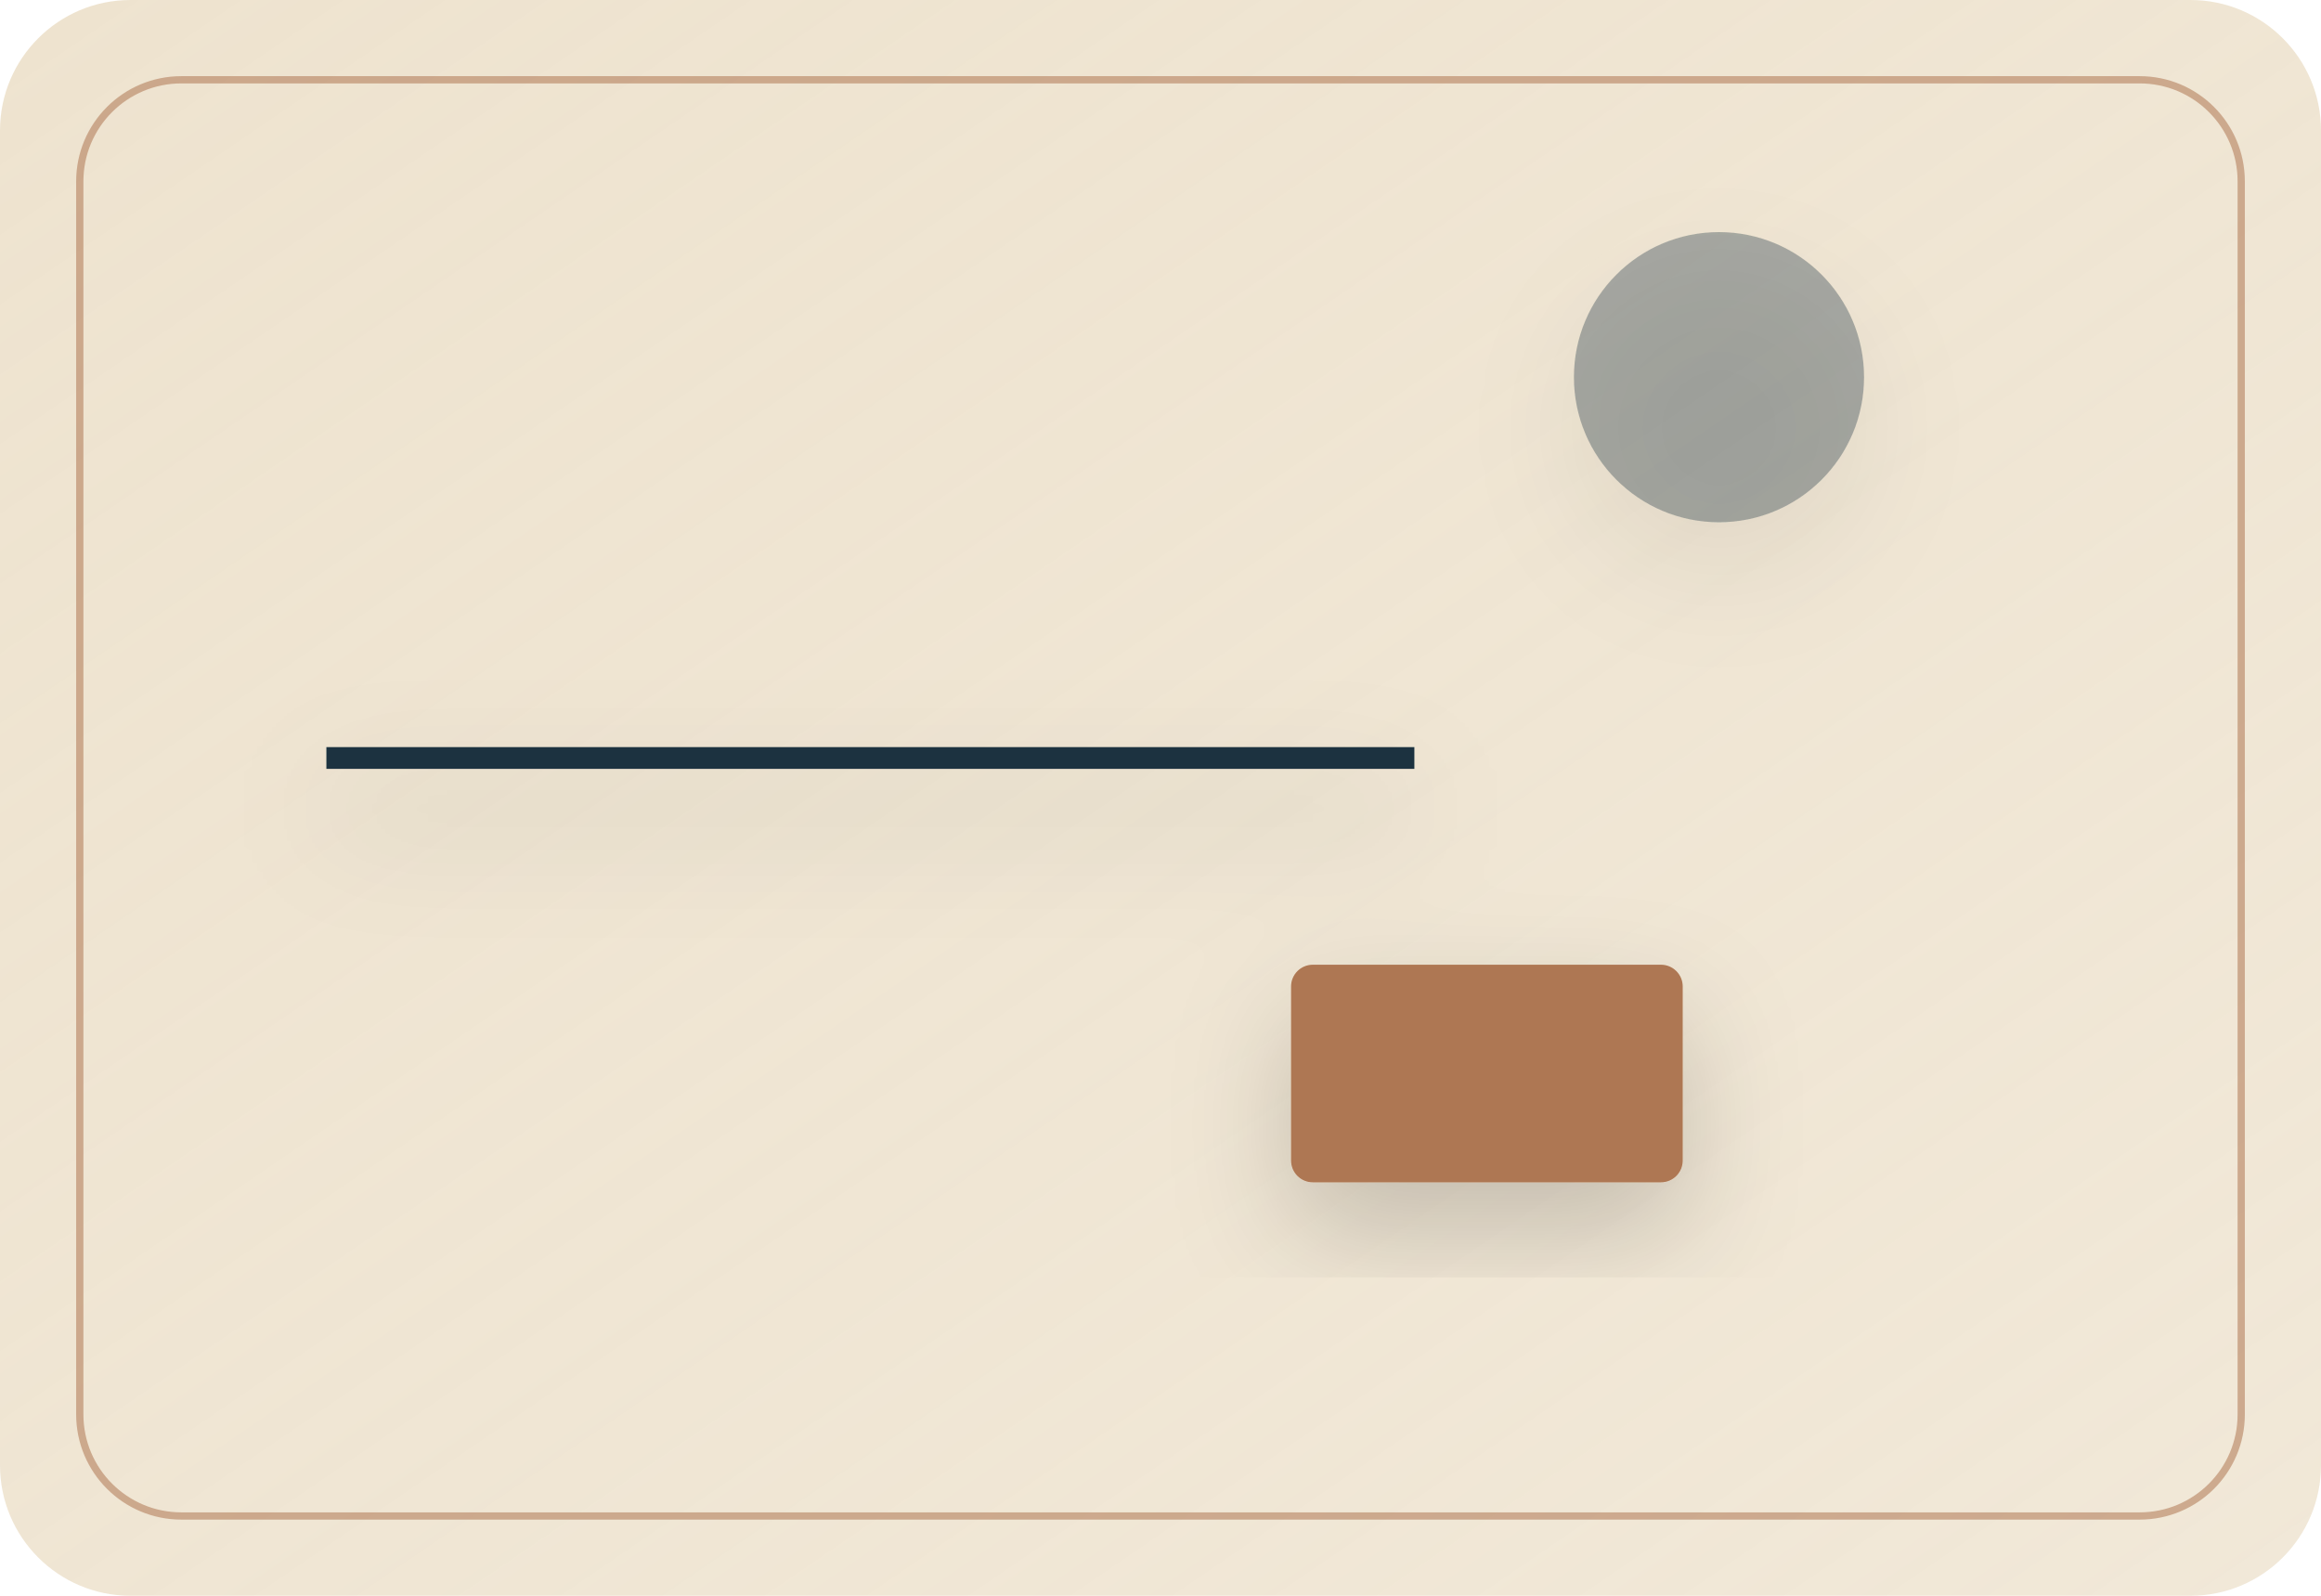
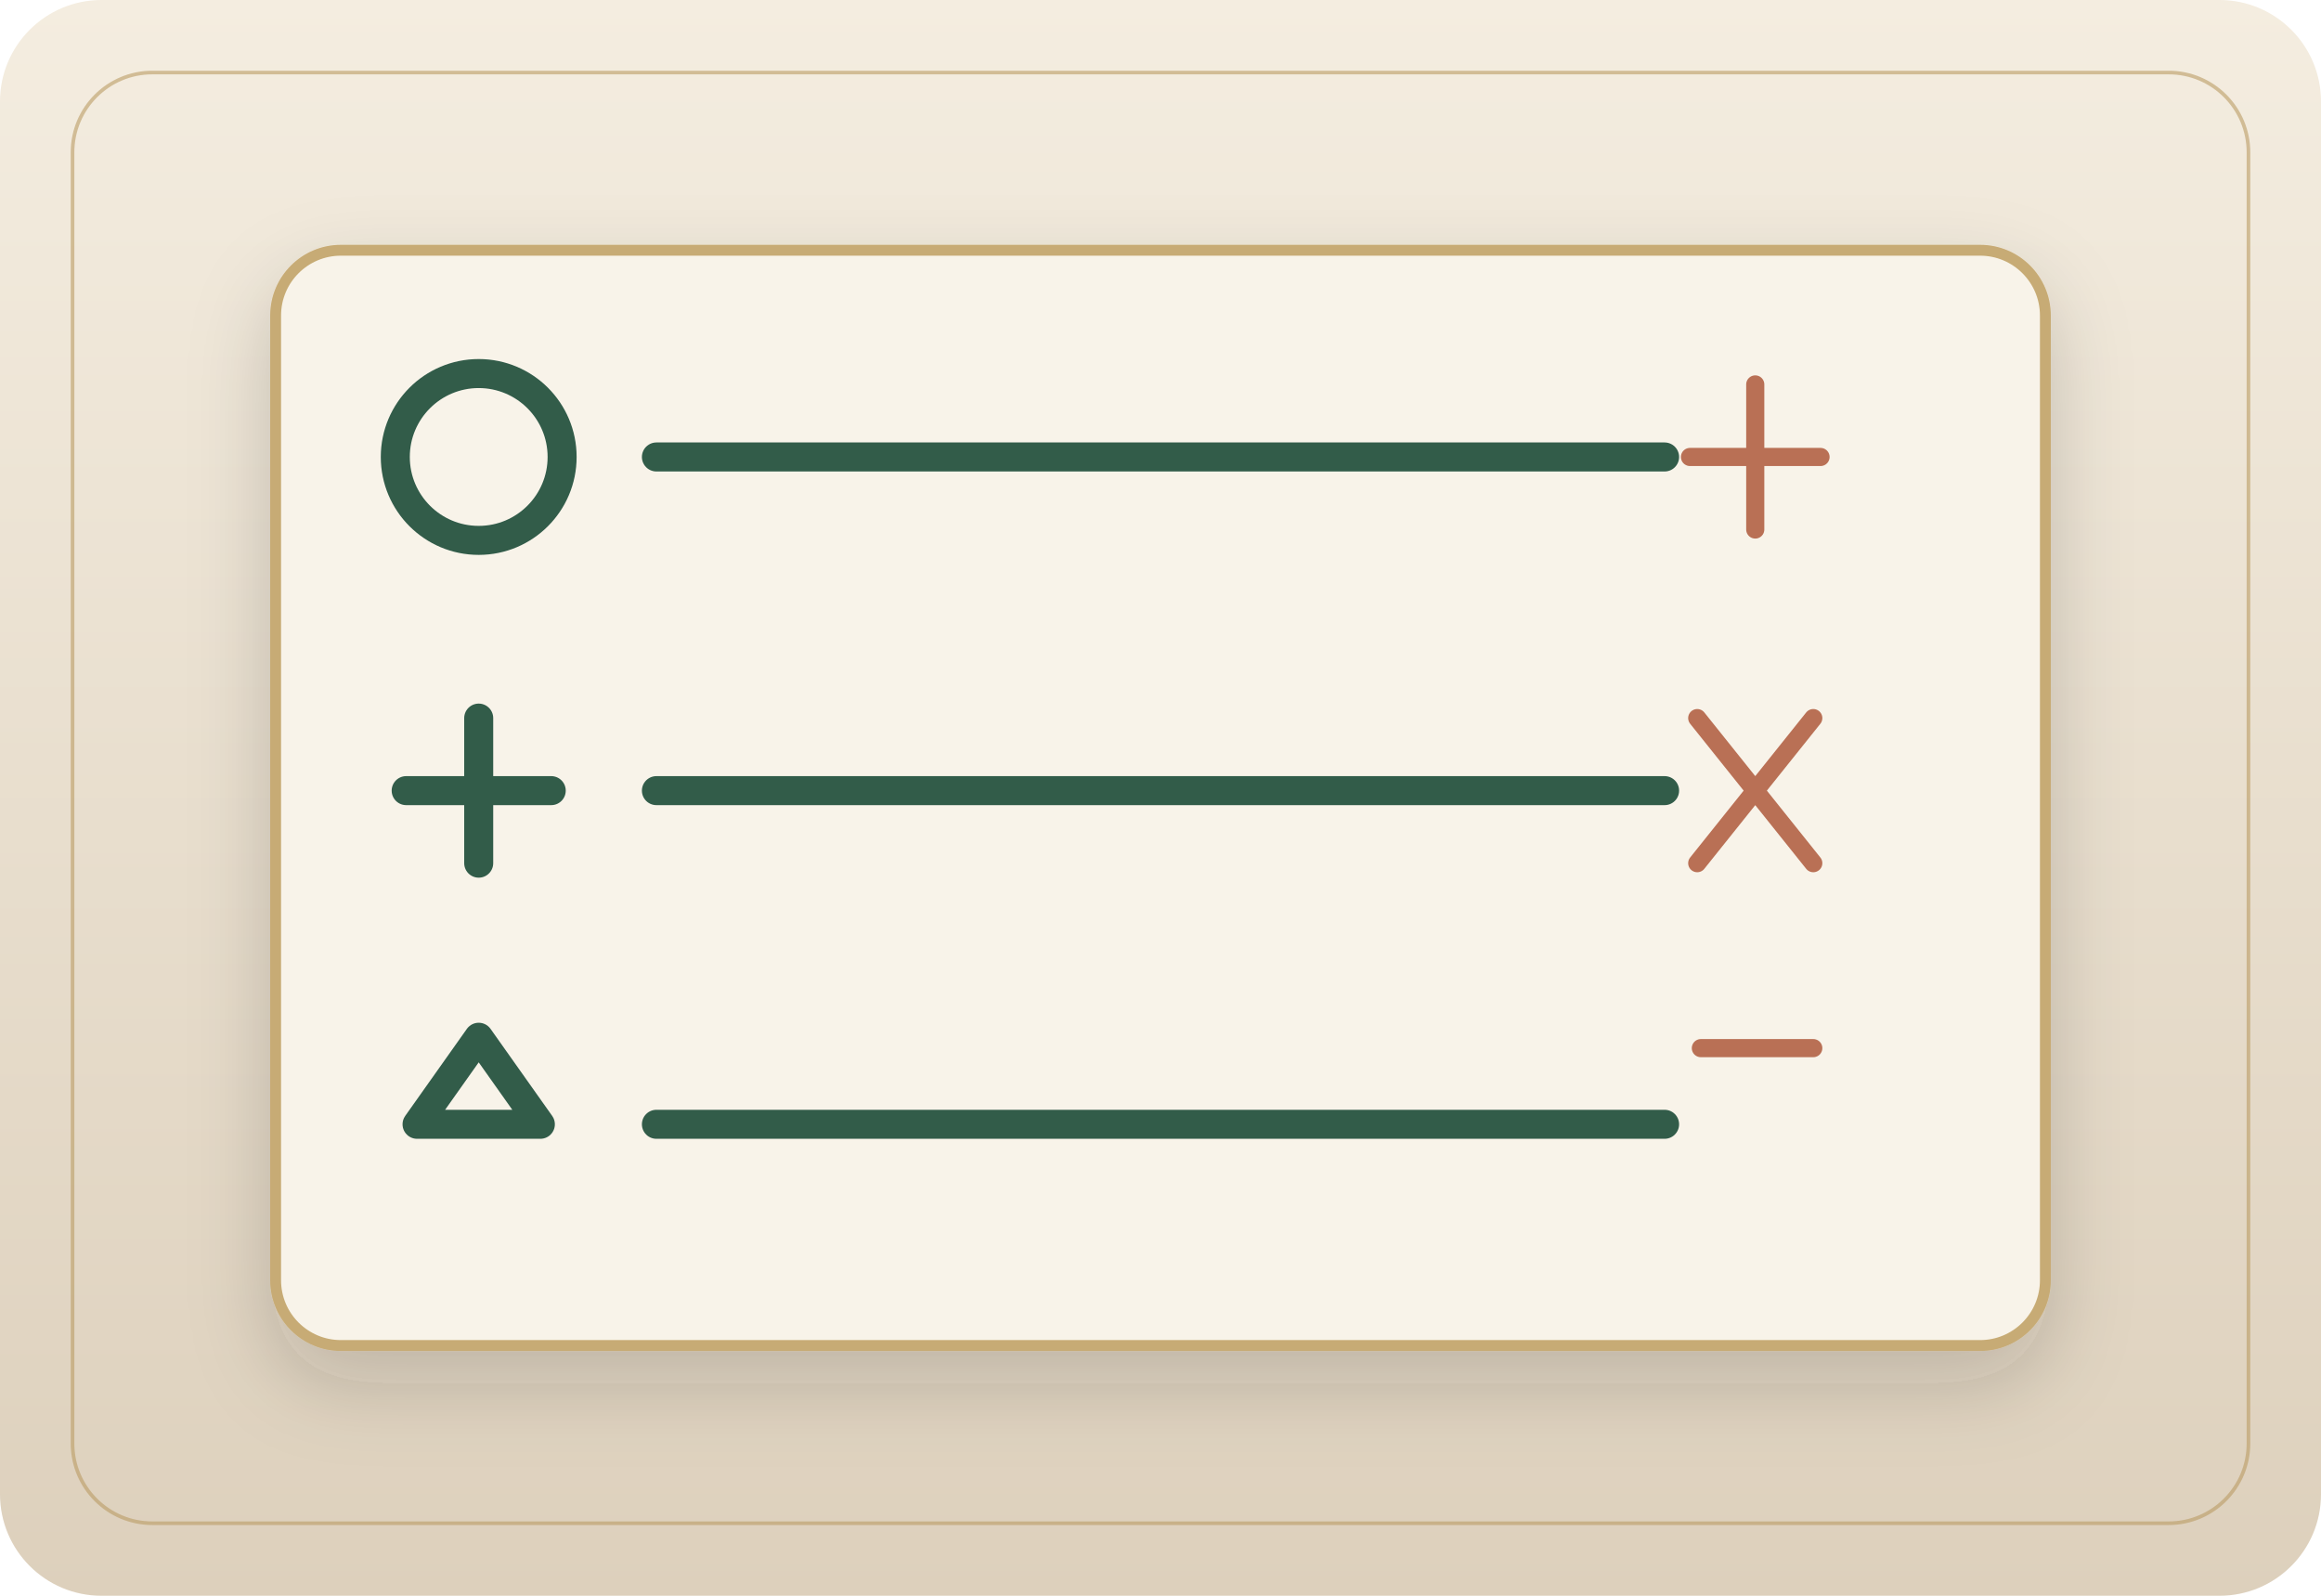
- <svg xmlns="http://www.w3.org/2000/svg" width="320" height="220" viewBox="0 0 320 220">
+ <svg xmlns="http://www.w3.org/2000/svg" width="640" height="440" viewBox="0 0 640 440" role="img">
  <defs>
-     <linearGradient id="g" x2="1" y2="1">
-       <stop stop-color="#eee3cf" />
-       <stop offset="1" stop-color="#eee3cf" stop-opacity=".82" />
+     <linearGradient id="paper" x2="0" y2="1">
+       <stop stop-color="#f4ede0" />
+       <stop offset="1" stop-color="#ddd0bc" />
    </linearGradient>
-     <filter id="s">
-       <feDropShadow dx="0" dy="7" stdDeviation="8" flood-color="#15110d" flood-opacity=".18" />
+     <linearGradient id="felt" x2="1" y2="1">
+       <stop stop-color="#315d4b" />
+       <stop offset="1" stop-color="#183b31" />
+     </linearGradient>
+     <linearGradient id="ceramic" x2=".8" y2="1">
+       <stop stop-color="#fffdf6" />
+       <stop offset="1" stop-color="#c8c5bb" />
+     </linearGradient>
+     <filter id="shadow" x="-20%" y="-20%" width="140%" height="150%">
+       <feDropShadow dx="0" dy="9" stdDeviation="11" flood-color="#20231f" flood-opacity=".18" />
    </filter>
  </defs>
-   <rect width="320" height="220" rx="18" fill="url(#g)" />
-   <rect x="11" y="11" width="298" height="198" rx="14" fill="none" stroke="#ae7752" stroke-opacity=".55" />
-   <g filter="url(#s)">
-     <rect x="45" y="103" width="150" height="3" fill="#1e3341" />
-     <rect x="178" y="133" width="54" height="30" rx="3" fill="#ae7752" />
-     <circle cx="237" cy="52" r="20" fill="#1e3341" opacity=".35" />
+   <rect width="640" height="440" rx="28" fill="url(#paper)" />
+   <rect x="20" y="20" width="600" height="400" rx="22" fill="none" stroke="#b99a61" stroke-opacity=".58" />
+   <g filter="url(#shadow)" fill="none" stroke="#315b4a" stroke-linecap="round" stroke-linejoin="round">
+     <rect x="76" y="69" width="488" height="302" rx="18" fill="#f8f3e9" stroke="#c7ab74" stroke-width="3" />
+     <path d="M181 126h278M181 218h278M181 310h278" stroke-width="8" />
+     <circle cx="132" cy="126" r="23" stroke-width="8" />
+     <path d="M112 218h40m-20-20v40" stroke-width="8" />
+     <path d="M115 310l17-24 17 24z" stroke-width="8" />
+     <path d="M484 106v40m-18-20h36M468 198l32 40m0-40-32 40M469 289h31" stroke="#b96f54" stroke-width="5" />
  </g>
</svg>
